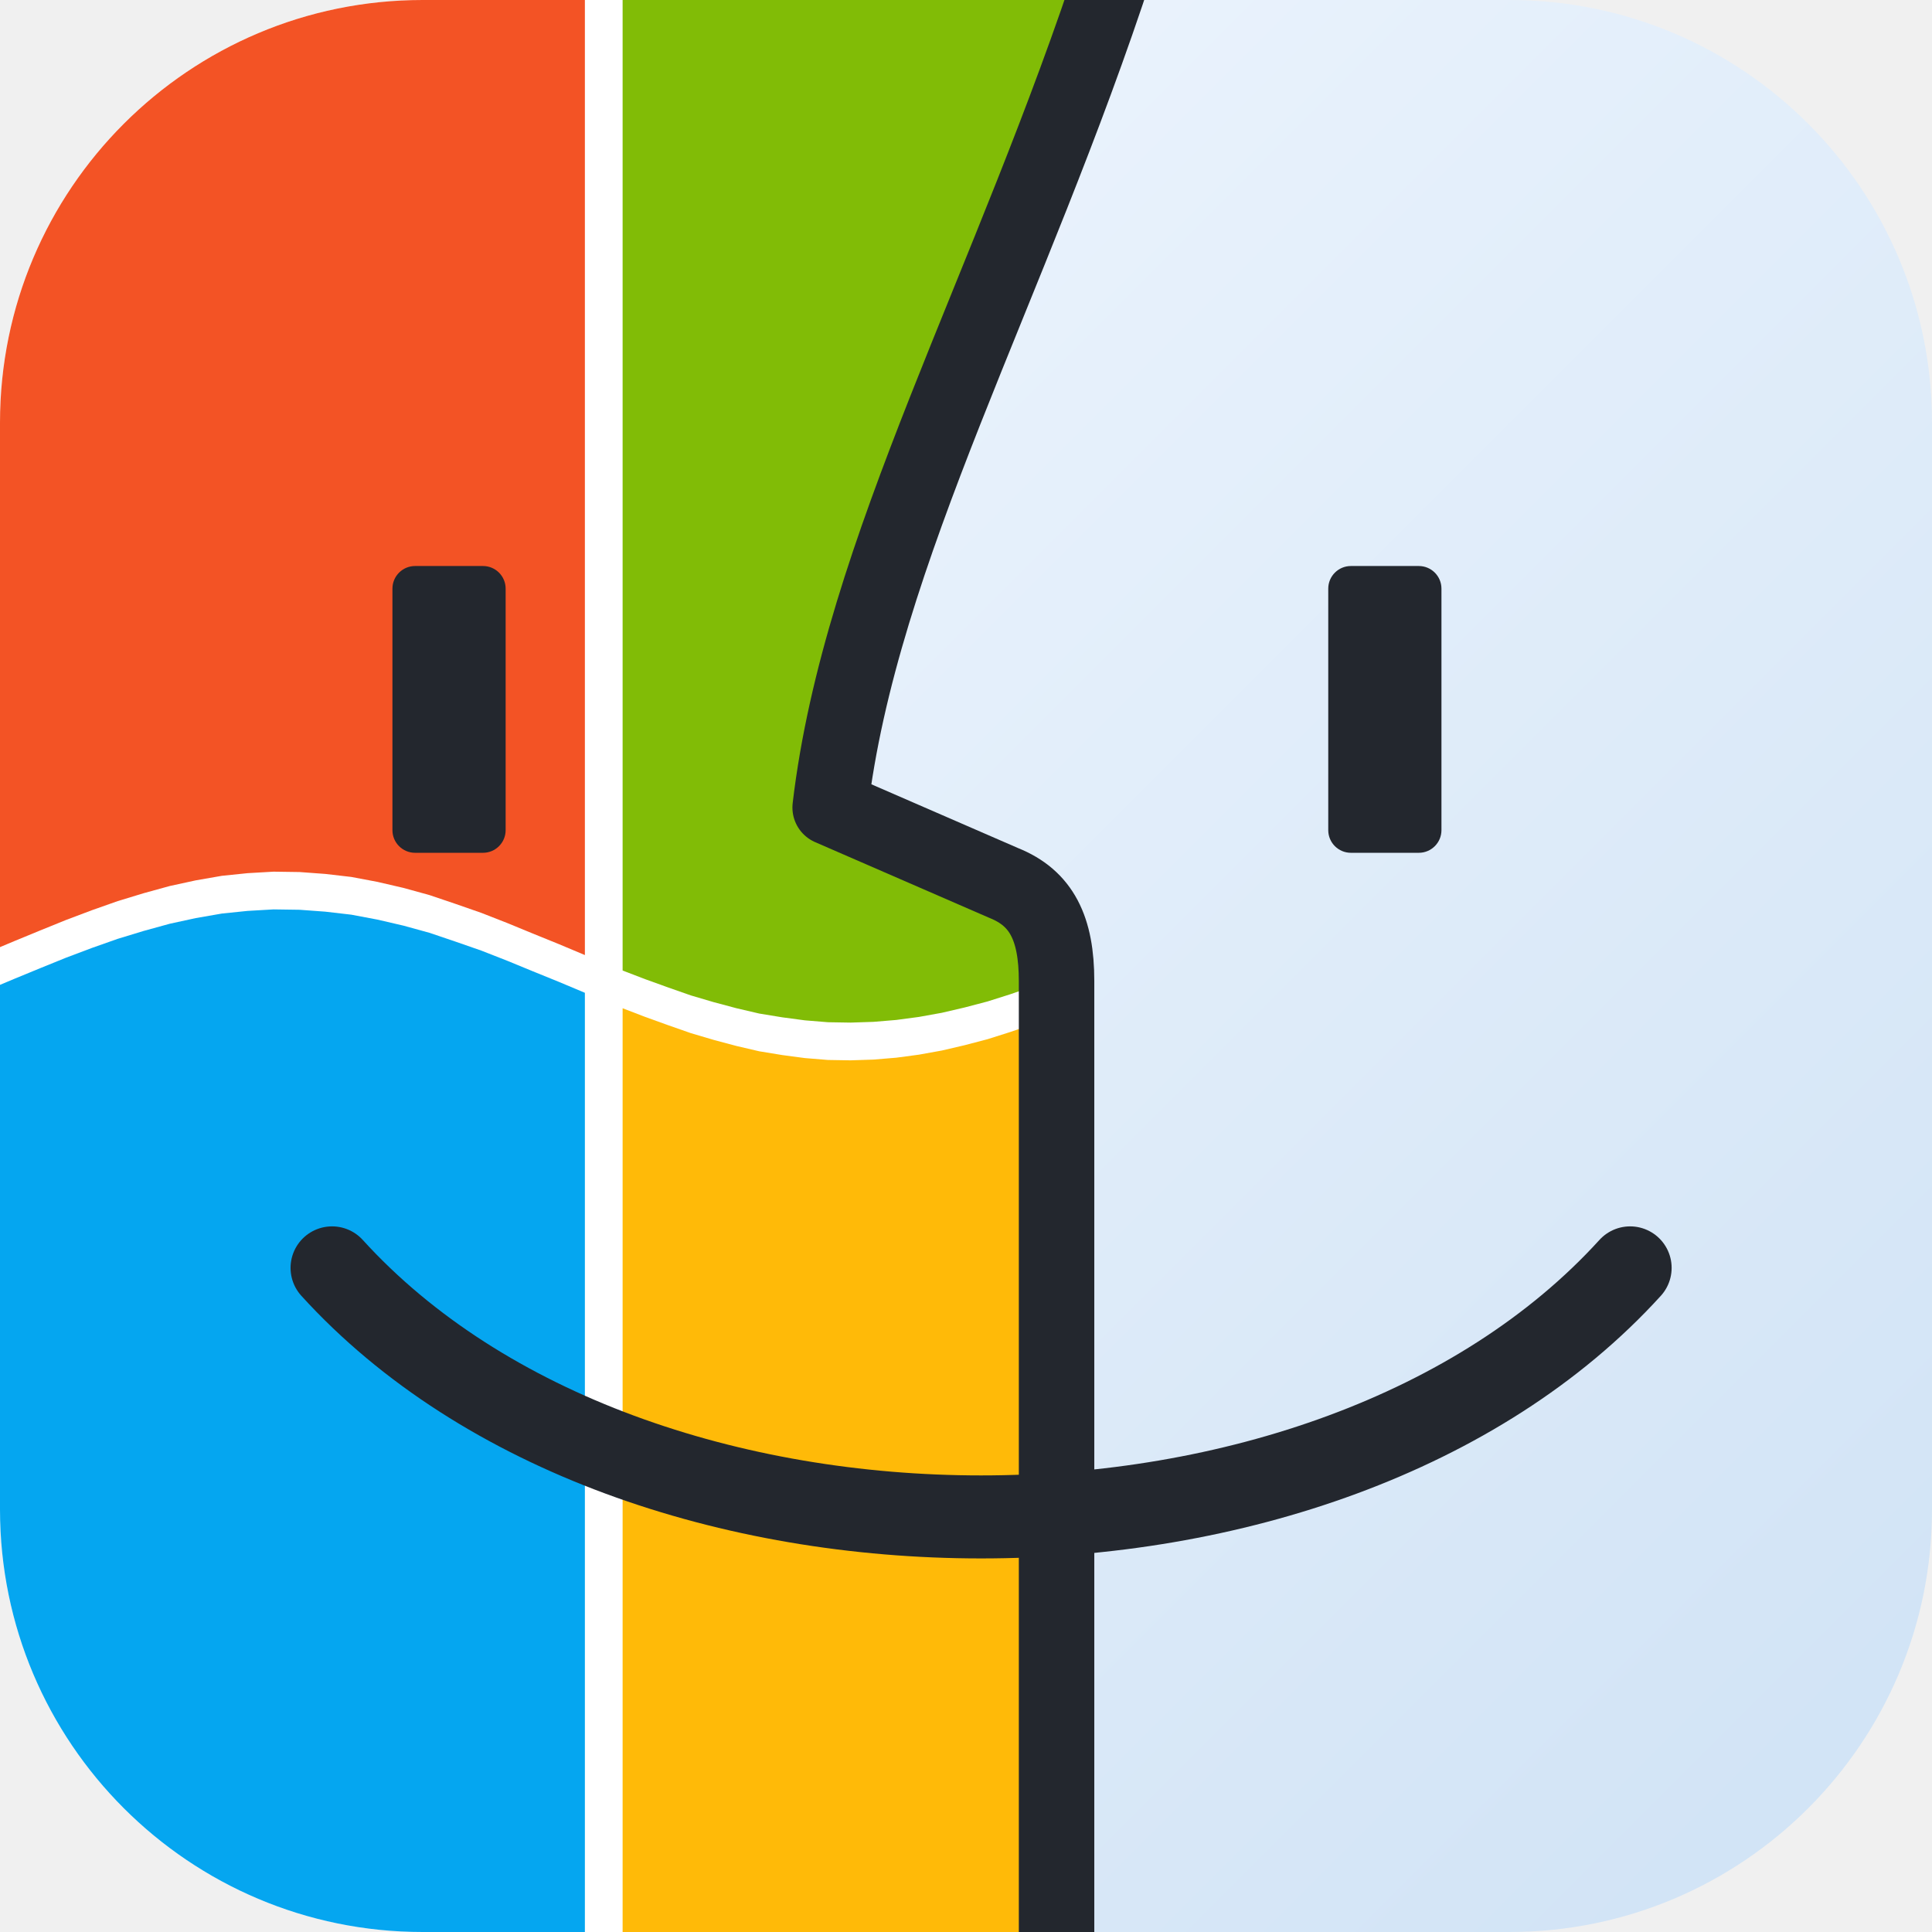
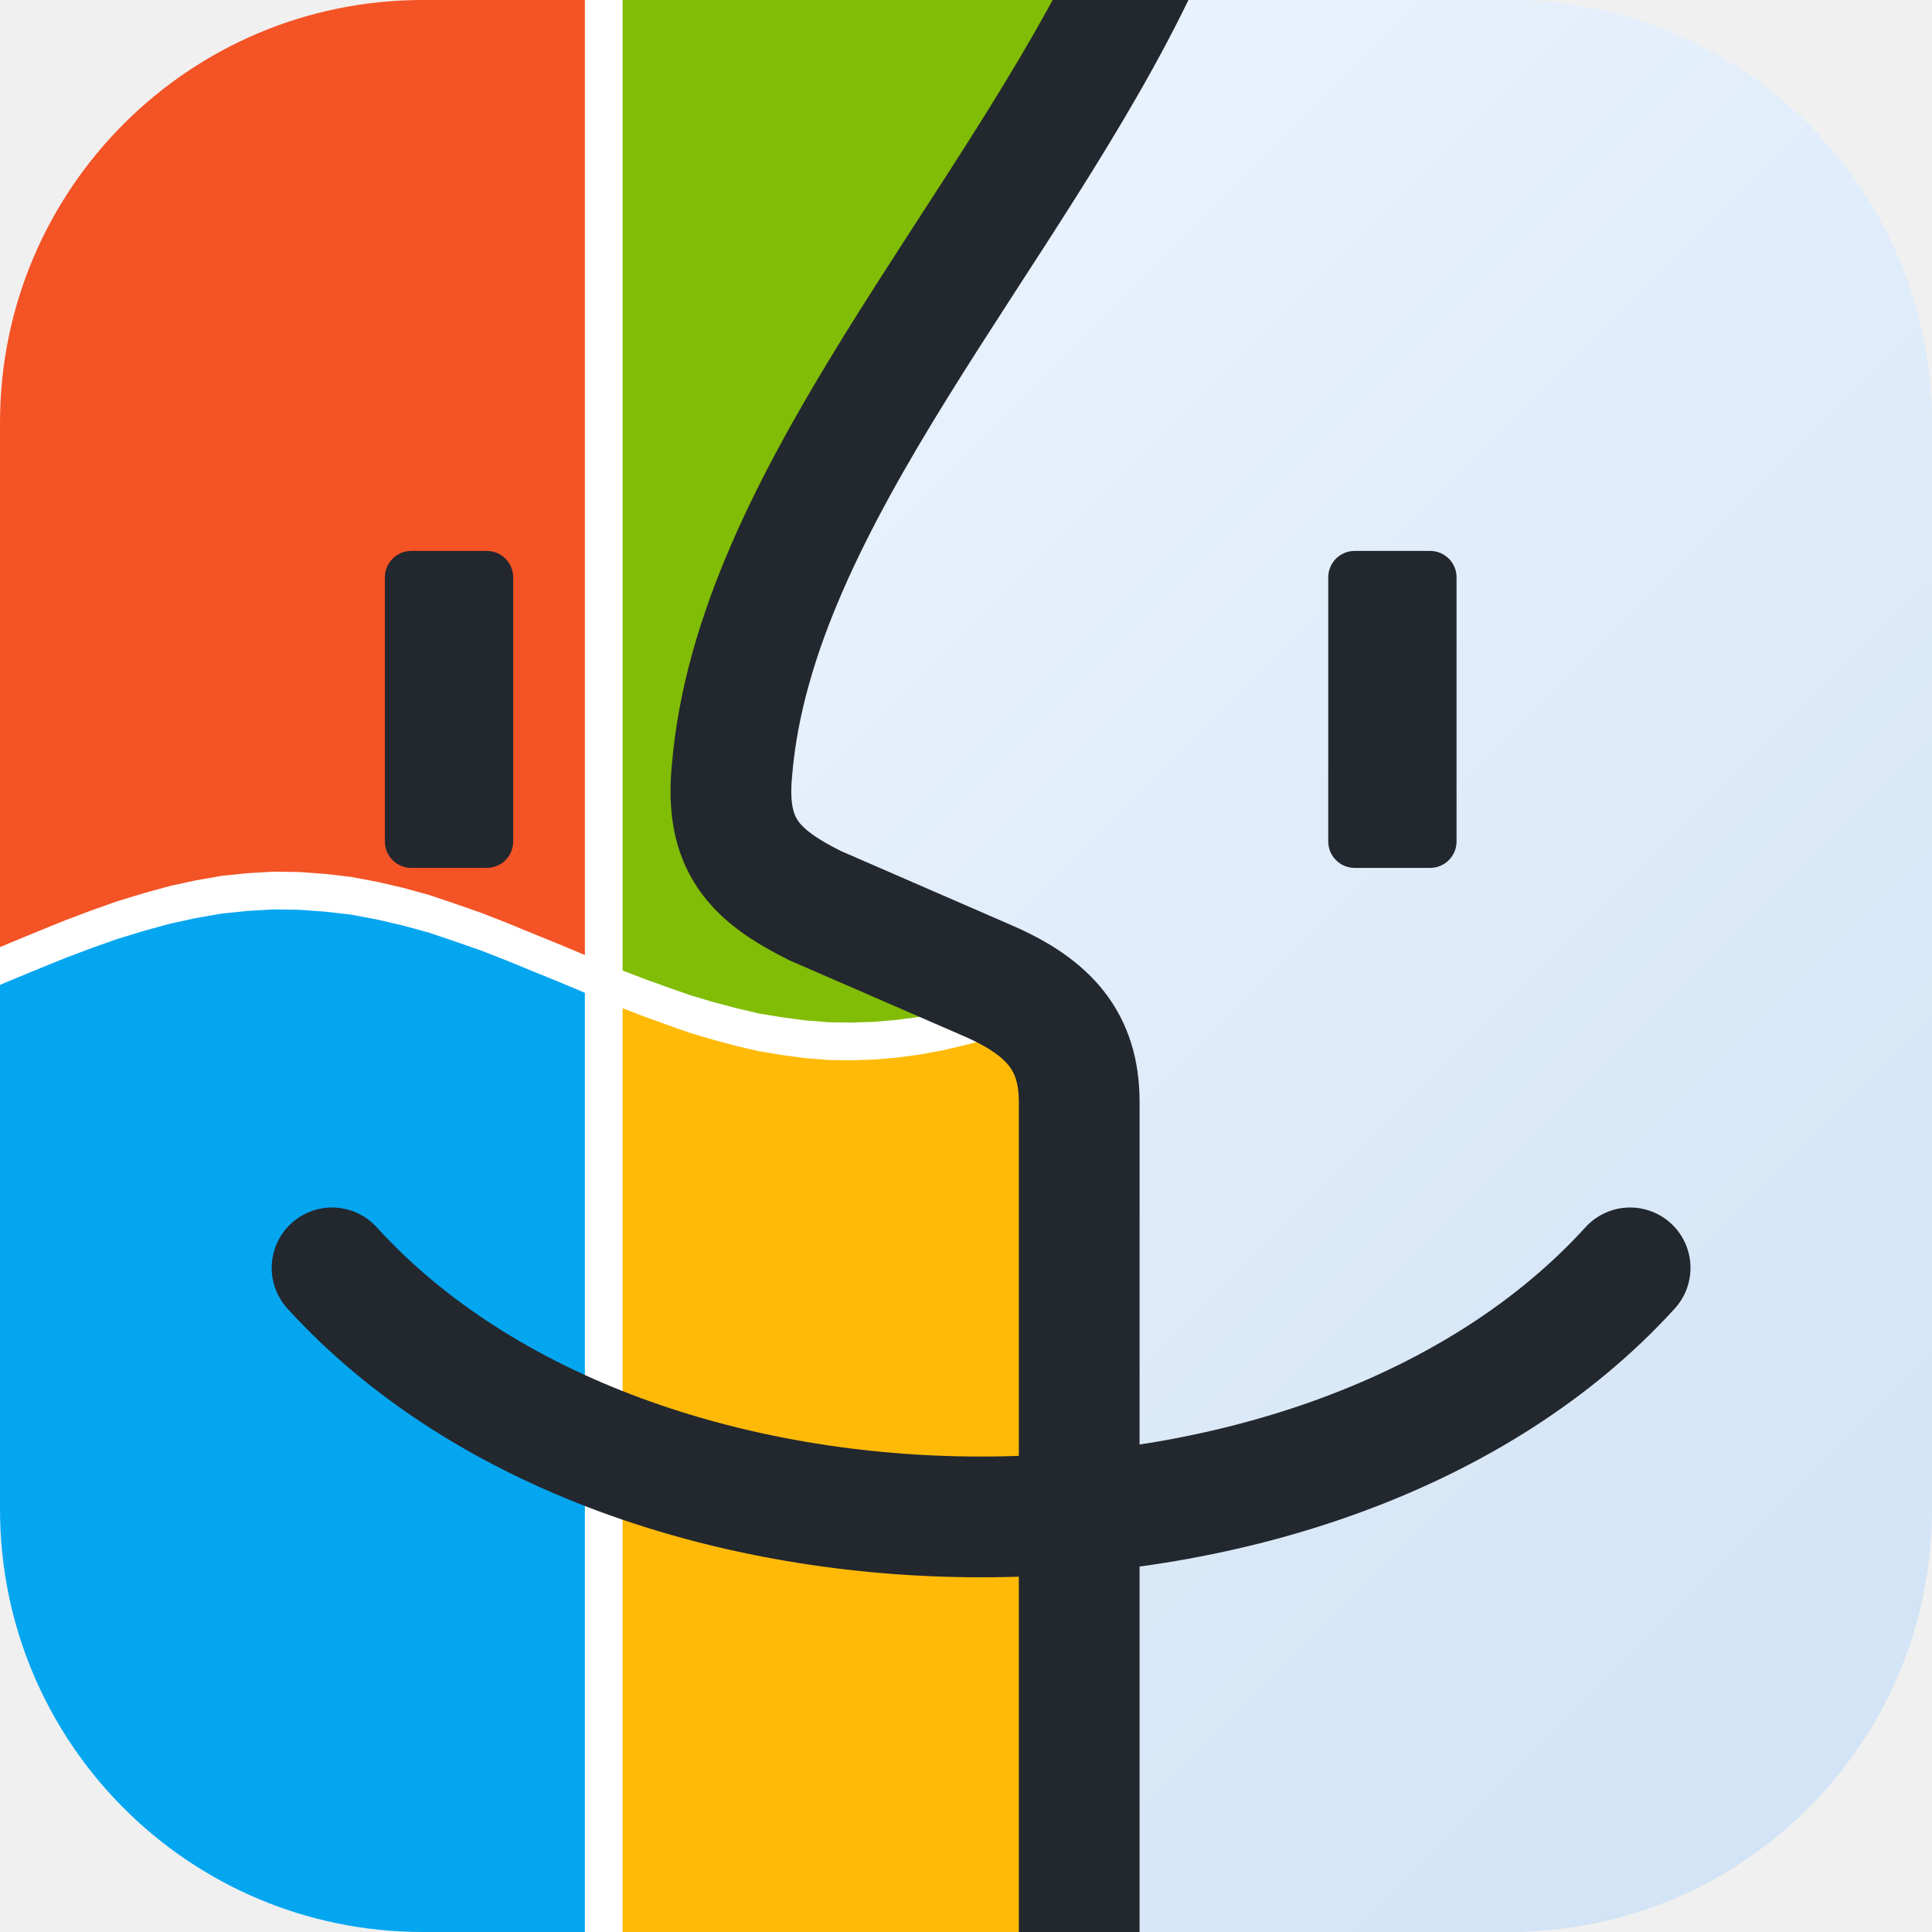
<svg xmlns="http://www.w3.org/2000/svg" viewBox="0 0 512 512" width="512" height="512">
  <defs>
    <linearGradient id="lt" x1="0" y1="0" x2="1" y2="1">
      <stop offset="0" stop-color="#f4f9ff" />
      <stop offset="1" stop-color="#cfe2f5" />
    </linearGradient>
    <clipPath id="sq">
      <rect width="512" height="512" rx="112" />
    </clipPath>
    <clipPath id="Lreg">
-       <path d="M-10 -10 L296 -10 C268 76 228 146 220 214 L266 234 C276 238 280 246 280 260 L280 522 L-10 522 Z" />
+       <path d="M-10 -10 L302 -10 C268 62 200 132 194 204 C192 224 200 232 216 240 L262 260 C278 267 286 276 286 292 L286 522 L-10 522 Z" />
    </clipPath>
  </defs>
  <g clip-path="url(#sq)">
    <rect width="512" height="512" fill="url(#lt)" />
    <g clip-path="url(#Lreg)">
      <rect x="-10" y="-10" width="320" height="540" fill="#fff" />
      <path d="M-10.0 -55.8 L-3.1 -58.7 L3.8 -61.6 L10.6 -64.4 L17.5 -67.2 L24.4 -69.8 L31.2 -72.2 L38.1 -74.3 L45.0 -76.2 L51.9 -77.7 L58.8 -78.9 L65.6 -79.6 L72.5 -80.0 L79.4 -79.9 L86.2 -79.4 L93.1 -78.6 L100.0 -77.3 L106.9 -75.7 L113.8 -73.8 L120.6 -71.5 L127.5 -69.1 L134.4 -66.4 L141.2 -63.6 L148.1 -60.8 L155.0 -57.9 L155.0 253.1 L148.1 250.2 L141.2 247.4 L134.4 244.6 L127.5 241.9 L120.6 239.5 L113.8 237.2 L106.9 235.3 L100.0 233.7 L93.1 232.4 L86.2 231.6 L79.4 231.1 L72.5 231.0 L65.6 231.4 L58.8 232.1 L51.9 233.3 L45.0 234.8 L38.1 236.7 L31.2 238.8 L24.4 241.2 L17.5 243.8 L10.6 246.6 L3.8 249.4 L-3.1 252.3 L-10.0 255.2 Z" fill="#f35325" />
      <path d="M165.0 -53.8 L171.0 -51.5 L177.1 -49.3 L183.1 -47.2 L189.2 -45.4 L195.2 -43.8 L201.2 -42.4 L207.3 -41.4 L213.3 -40.6 L219.4 -40.1 L225.4 -40.0 L231.5 -40.2 L237.5 -40.7 L243.5 -41.5 L249.6 -42.6 L255.6 -44.0 L261.7 -45.6 L267.7 -47.5 L273.8 -49.6 L279.8 -51.8 L285.8 -54.2 L291.9 -56.6 L297.9 -59.1 L304.0 -61.7 L310.0 -64.2 L310.0 246.8 L304.0 249.3 L297.9 251.9 L291.9 254.4 L285.8 256.8 L279.8 259.2 L273.8 261.4 L267.7 263.5 L261.7 265.4 L255.6 267.0 L249.6 268.4 L243.5 269.5 L237.5 270.3 L231.5 270.8 L225.4 271.0 L219.4 270.9 L213.3 270.4 L207.3 269.6 L201.2 268.6 L195.2 267.2 L189.2 265.6 L183.1 263.8 L177.1 261.7 L171.0 259.5 L165.0 257.2 Z" fill="#81bc06" />
      <path d="M-10.0 265.2 L-3.1 262.3 L3.8 259.4 L10.6 256.6 L17.5 253.8 L24.4 251.2 L31.2 248.8 L38.1 246.7 L45.0 244.8 L51.9 243.3 L58.8 242.1 L65.6 241.4 L72.5 241.0 L79.4 241.1 L86.2 241.6 L93.1 242.4 L100.0 243.7 L106.9 245.3 L113.8 247.2 L120.6 249.5 L127.5 251.9 L134.4 254.6 L141.2 257.4 L148.1 260.2 L155.0 263.1 L155.0 574.1 L148.1 571.2 L141.2 568.4 L134.4 565.6 L127.5 562.9 L120.6 560.5 L113.8 558.2 L106.9 556.3 L100.0 554.7 L93.1 553.4 L86.2 552.6 L79.4 552.1 L72.5 552.0 L65.6 552.4 L58.8 553.1 L51.9 554.3 L45.0 555.8 L38.1 557.7 L31.2 559.8 L24.4 562.2 L17.5 564.8 L10.6 567.6 L3.8 570.4 L-3.1 573.3 L-10.0 576.2 Z" fill="#05a6f0" />
      <path d="M165.0 267.2 L171.0 269.5 L177.1 271.7 L183.1 273.8 L189.2 275.6 L195.2 277.2 L201.2 278.6 L207.3 279.6 L213.3 280.4 L219.4 280.9 L225.4 281.0 L231.5 280.8 L237.5 280.3 L243.5 279.5 L249.6 278.4 L255.6 277.0 L261.7 275.4 L267.7 273.5 L273.8 271.4 L279.8 269.2 L285.8 266.8 L291.9 264.4 L297.9 261.9 L304.0 259.3 L310.0 256.8 L310.0 567.8 L304.0 570.3 L297.9 572.9 L291.9 575.4 L285.8 577.8 L279.8 580.2 L273.8 582.4 L267.7 584.5 L261.7 586.4 L255.6 588.0 L249.6 589.4 L243.5 590.5 L237.5 591.3 L231.5 591.8 L225.4 592.0 L219.4 591.9 L213.3 591.4 L207.3 590.6 L201.2 589.6 L195.2 588.2 L189.2 586.6 L183.1 584.8 L177.1 582.7 L171.0 580.5 L165.0 578.2 Z" fill="#ffba08" />
    </g>
-     <path d="M296 -10 C268 76 228 146 220 214 L266 234 C276 238 280 246 280 260 L280 522" fill="none" stroke="#23272e" stroke-width="20" stroke-linejoin="round" stroke-linecap="round" />
+     <path d="M302 -10 C268 62 200 132 194 204 C192 224 200 232 216 240 L262 260 C278 267 286 276 286 292 L286 522" fill="none" stroke="#23272e" stroke-width="32" stroke-linejoin="round" stroke-linecap="round" />
    <g fill="#23272e">
-       <rect x="104" y="150" width="30" height="76" rx="6" />
-       <rect x="352" y="150" width="30" height="76" rx="6" />
+       <rect x="102" y="146" width="34" height="84" rx="7" />
+       <rect x="352" y="146" width="34" height="84" rx="7" />
    </g>
-     <path d="M88 336 C168 424 352 424 432 336" fill="none" stroke="#23272e" stroke-width="22" stroke-linecap="round" />
+     <path d="M88 336 C168 424 352 424 432 336" fill="none" stroke="#23272e" stroke-width="32" stroke-linecap="round" />
  </g>
</svg>
